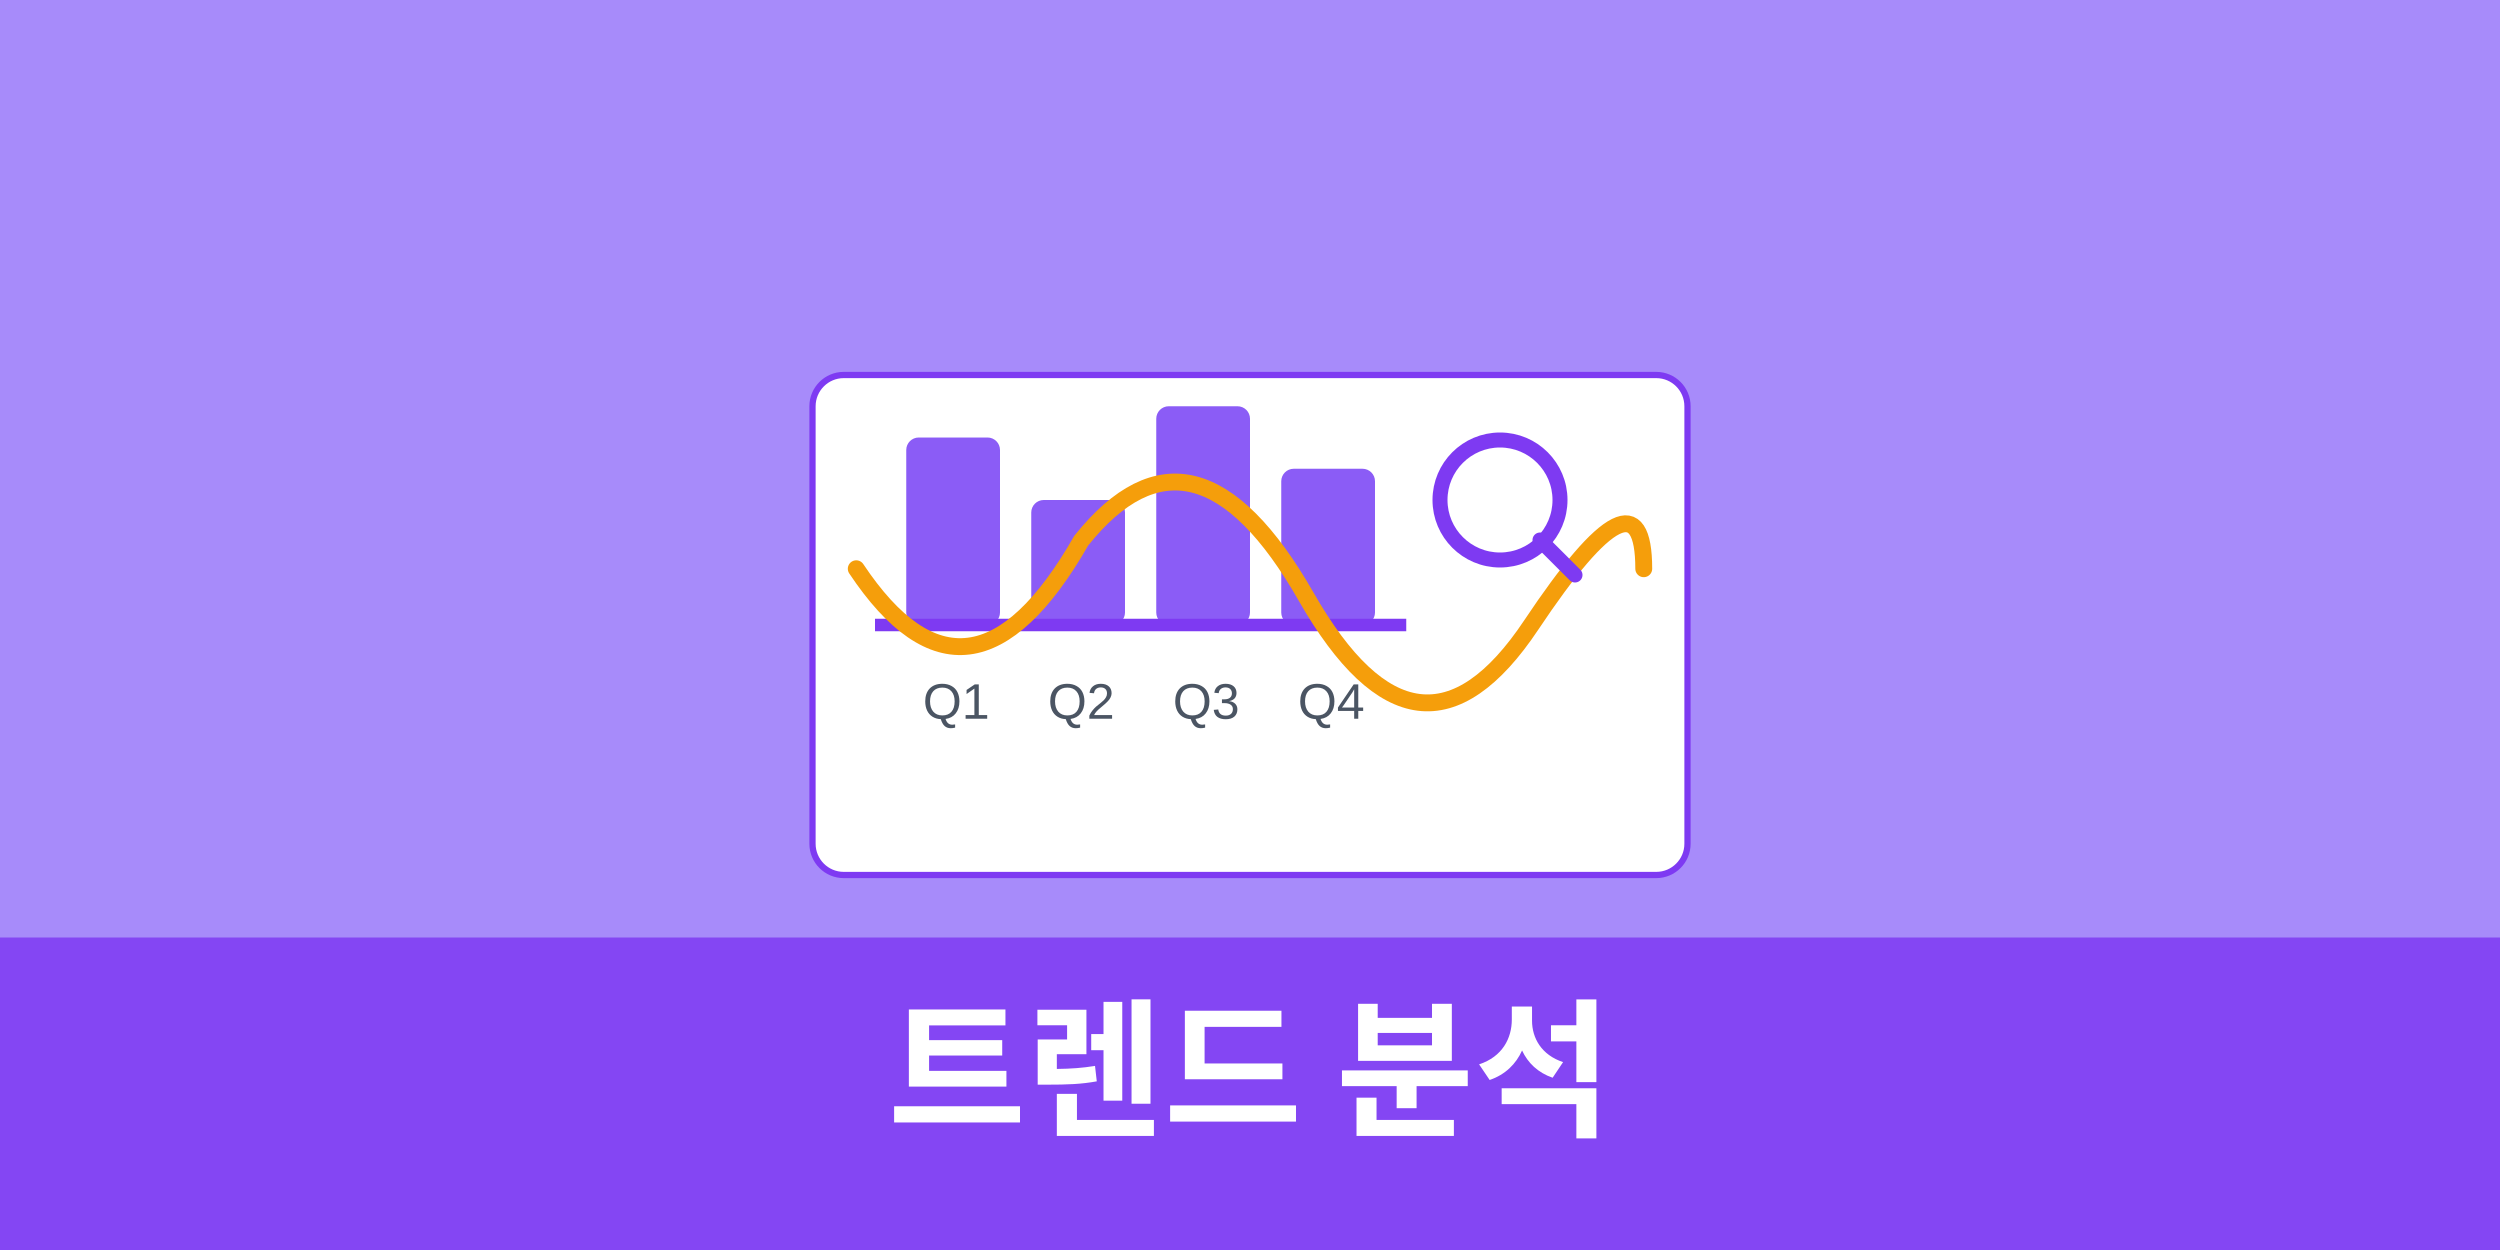
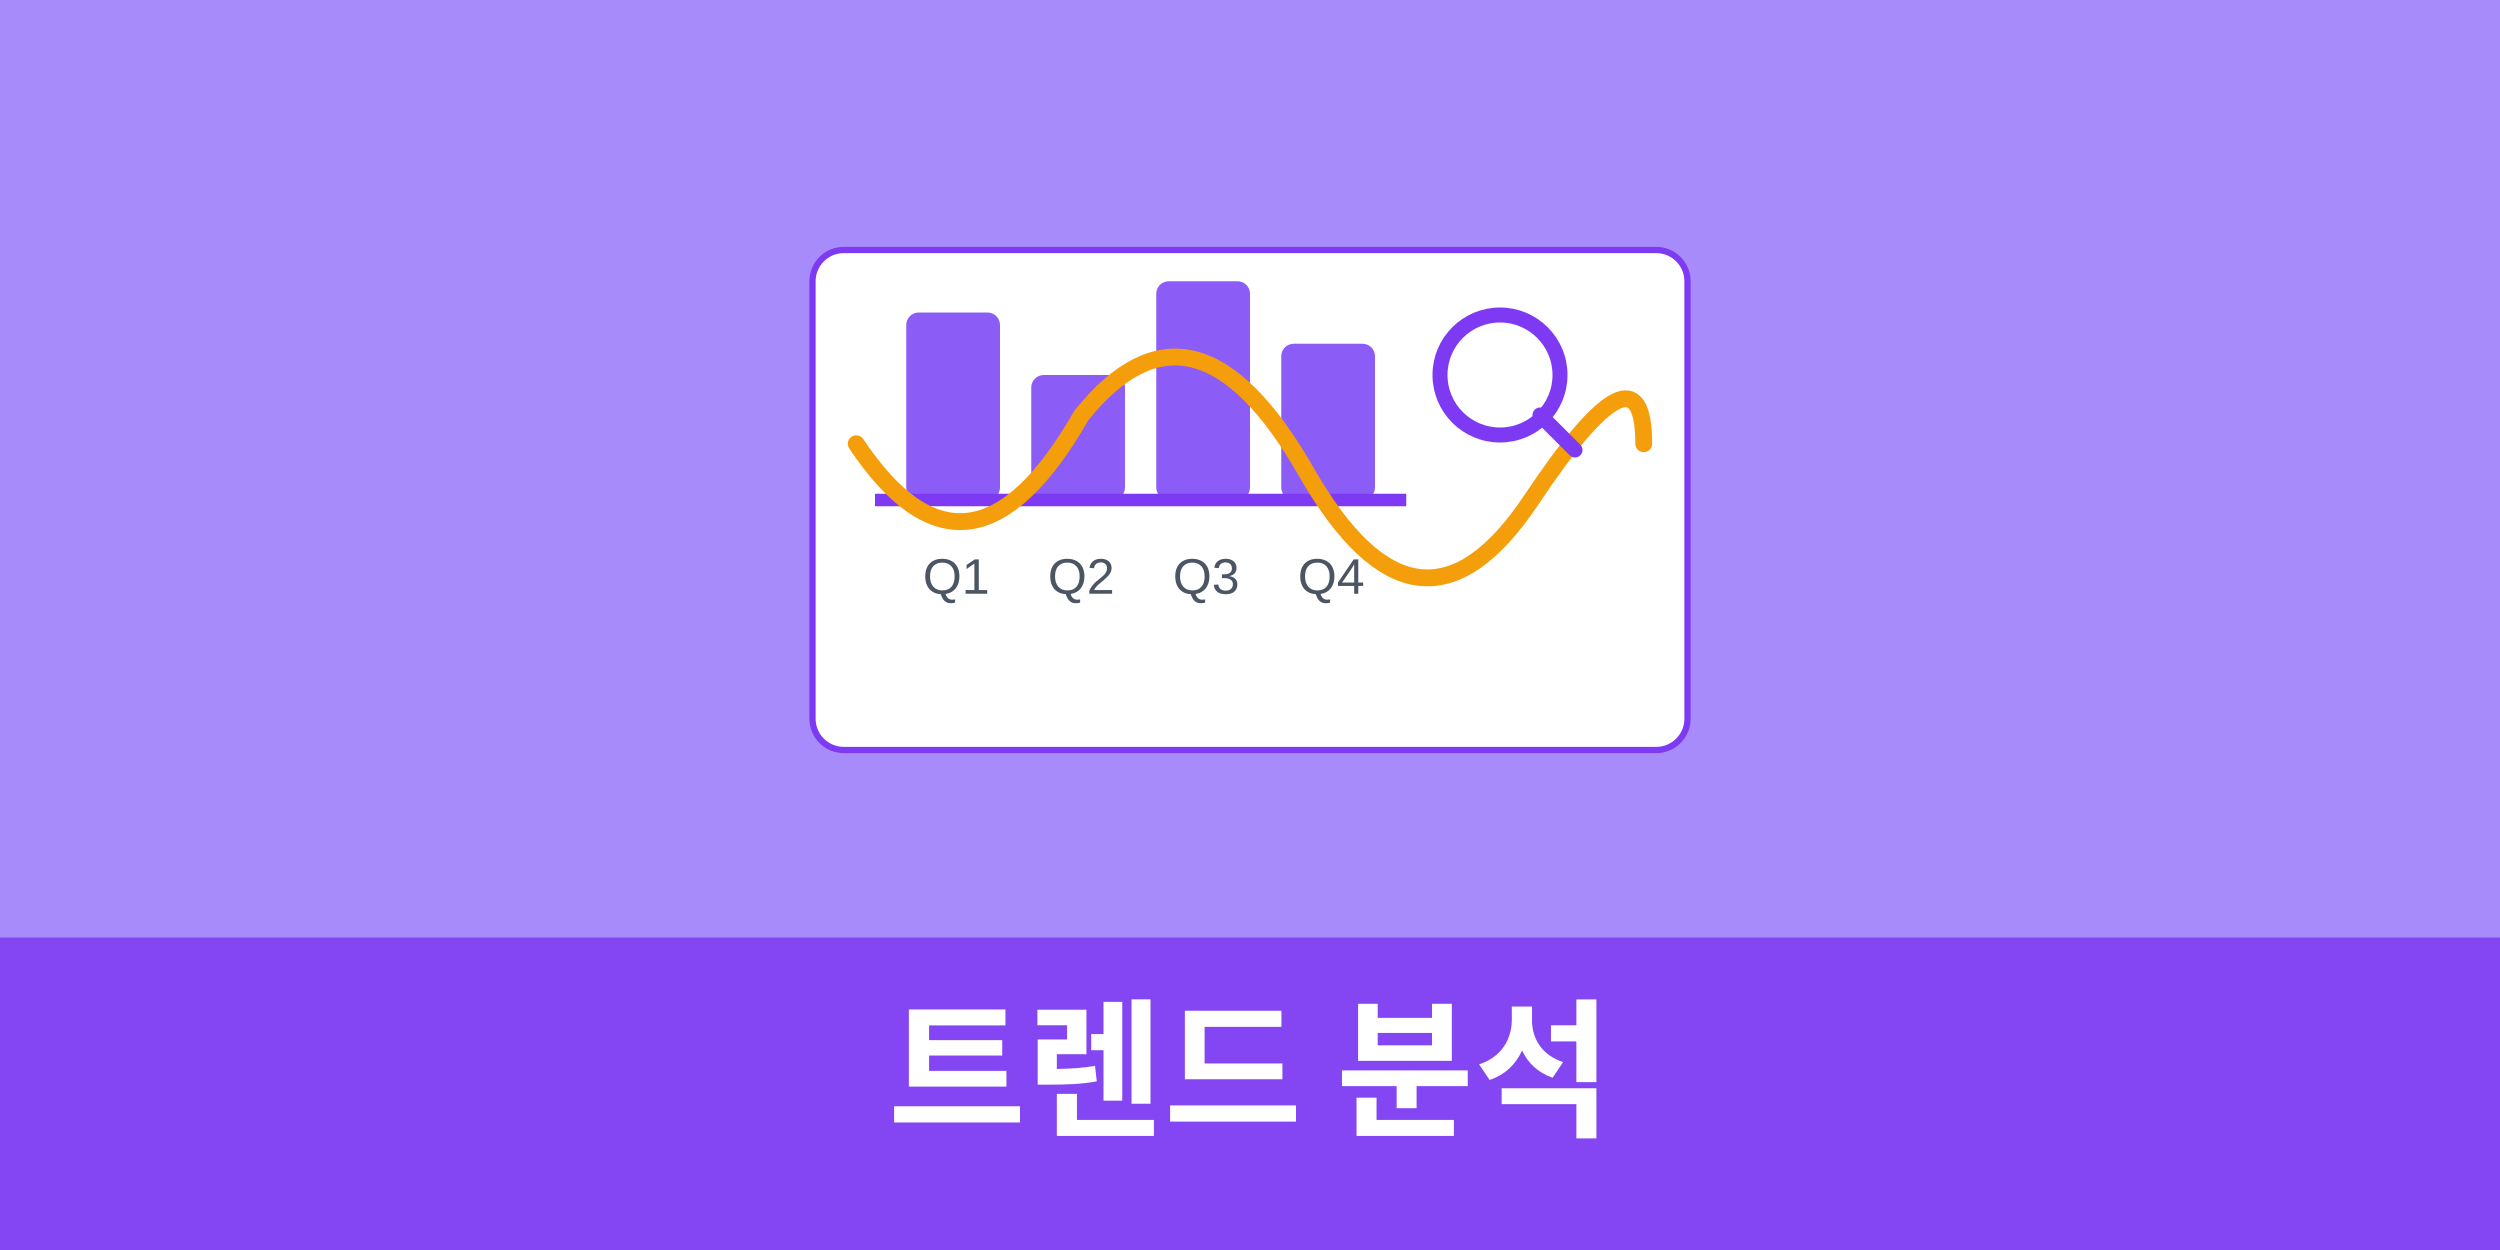
<svg xmlns="http://www.w3.org/2000/svg" width="400" height="200">
  <rect width="400" height="200" fill="#A78BFA" />
-   <g transform="translate(200, 100)">
+   <g transform="translate(200, 80)">
    <rect x="-70" y="-40" width="140" height="80" rx="5" fill="white" stroke="#7e3af2" stroke-width="1" />
    <g transform="translate(-35, 0)">
      <rect x="-20" y="-30" width="15" height="30" fill="#8B5CF6" rx="2" />
      <rect x="0" y="-20" width="15" height="20" fill="#8B5CF6" rx="2" />
      <rect x="20" y="-35" width="15" height="35" fill="#8B5CF6" rx="2" />
      <rect x="40" y="-25" width="15" height="25" fill="#8B5CF6" rx="2" />
      <line x1="-25" y1="0" x2="60" y2="0" stroke="#7e3af2" stroke-width="2" />
      <text x="-12" y="15" font-family="Arial, sans-serif" font-size="8" text-anchor="middle" fill="#4B5563">Q1</text>
      <text x="8" y="15" font-family="Arial, sans-serif" font-size="8" text-anchor="middle" fill="#4B5563">Q2</text>
      <text x="28" y="15" font-family="Arial, sans-serif" font-size="8" text-anchor="middle" fill="#4B5563">Q3</text>
      <text x="48" y="15" font-family="Arial, sans-serif" font-size="8" text-anchor="middle" fill="#4B5563">Q4</text>
    </g>
    <g transform="translate(0, 0) scale(0.9)">
      <path d="M-70,-10 Q-50,20 -30,-15 Q-10,-40 10,-5 Q30,30 50,0 Q70,-30 70,-10" stroke="#F59E0B" stroke-width="3" fill="none" stroke-linecap="round" stroke-linejoin="round" />
    </g>
    <g transform="translate(40, -20) scale(0.8)">
      <circle cx="0" cy="0" r="12" fill="none" stroke="#7e3af2" stroke-width="3" />
      <line x1="8" y1="8" x2="15" y2="15" stroke="#7e3af2" stroke-width="3" stroke-linecap="round" />
    </g>
  </g>
  <rect x="0" y="150" width="400" height="50" fill="#7e3af2" opacity="0.85" />
  <text x="200" y="180" font-family="Arial, sans-serif" font-size="24" font-weight="bold" text-anchor="middle" fill="white">트렌드 분석</text>
</svg>
